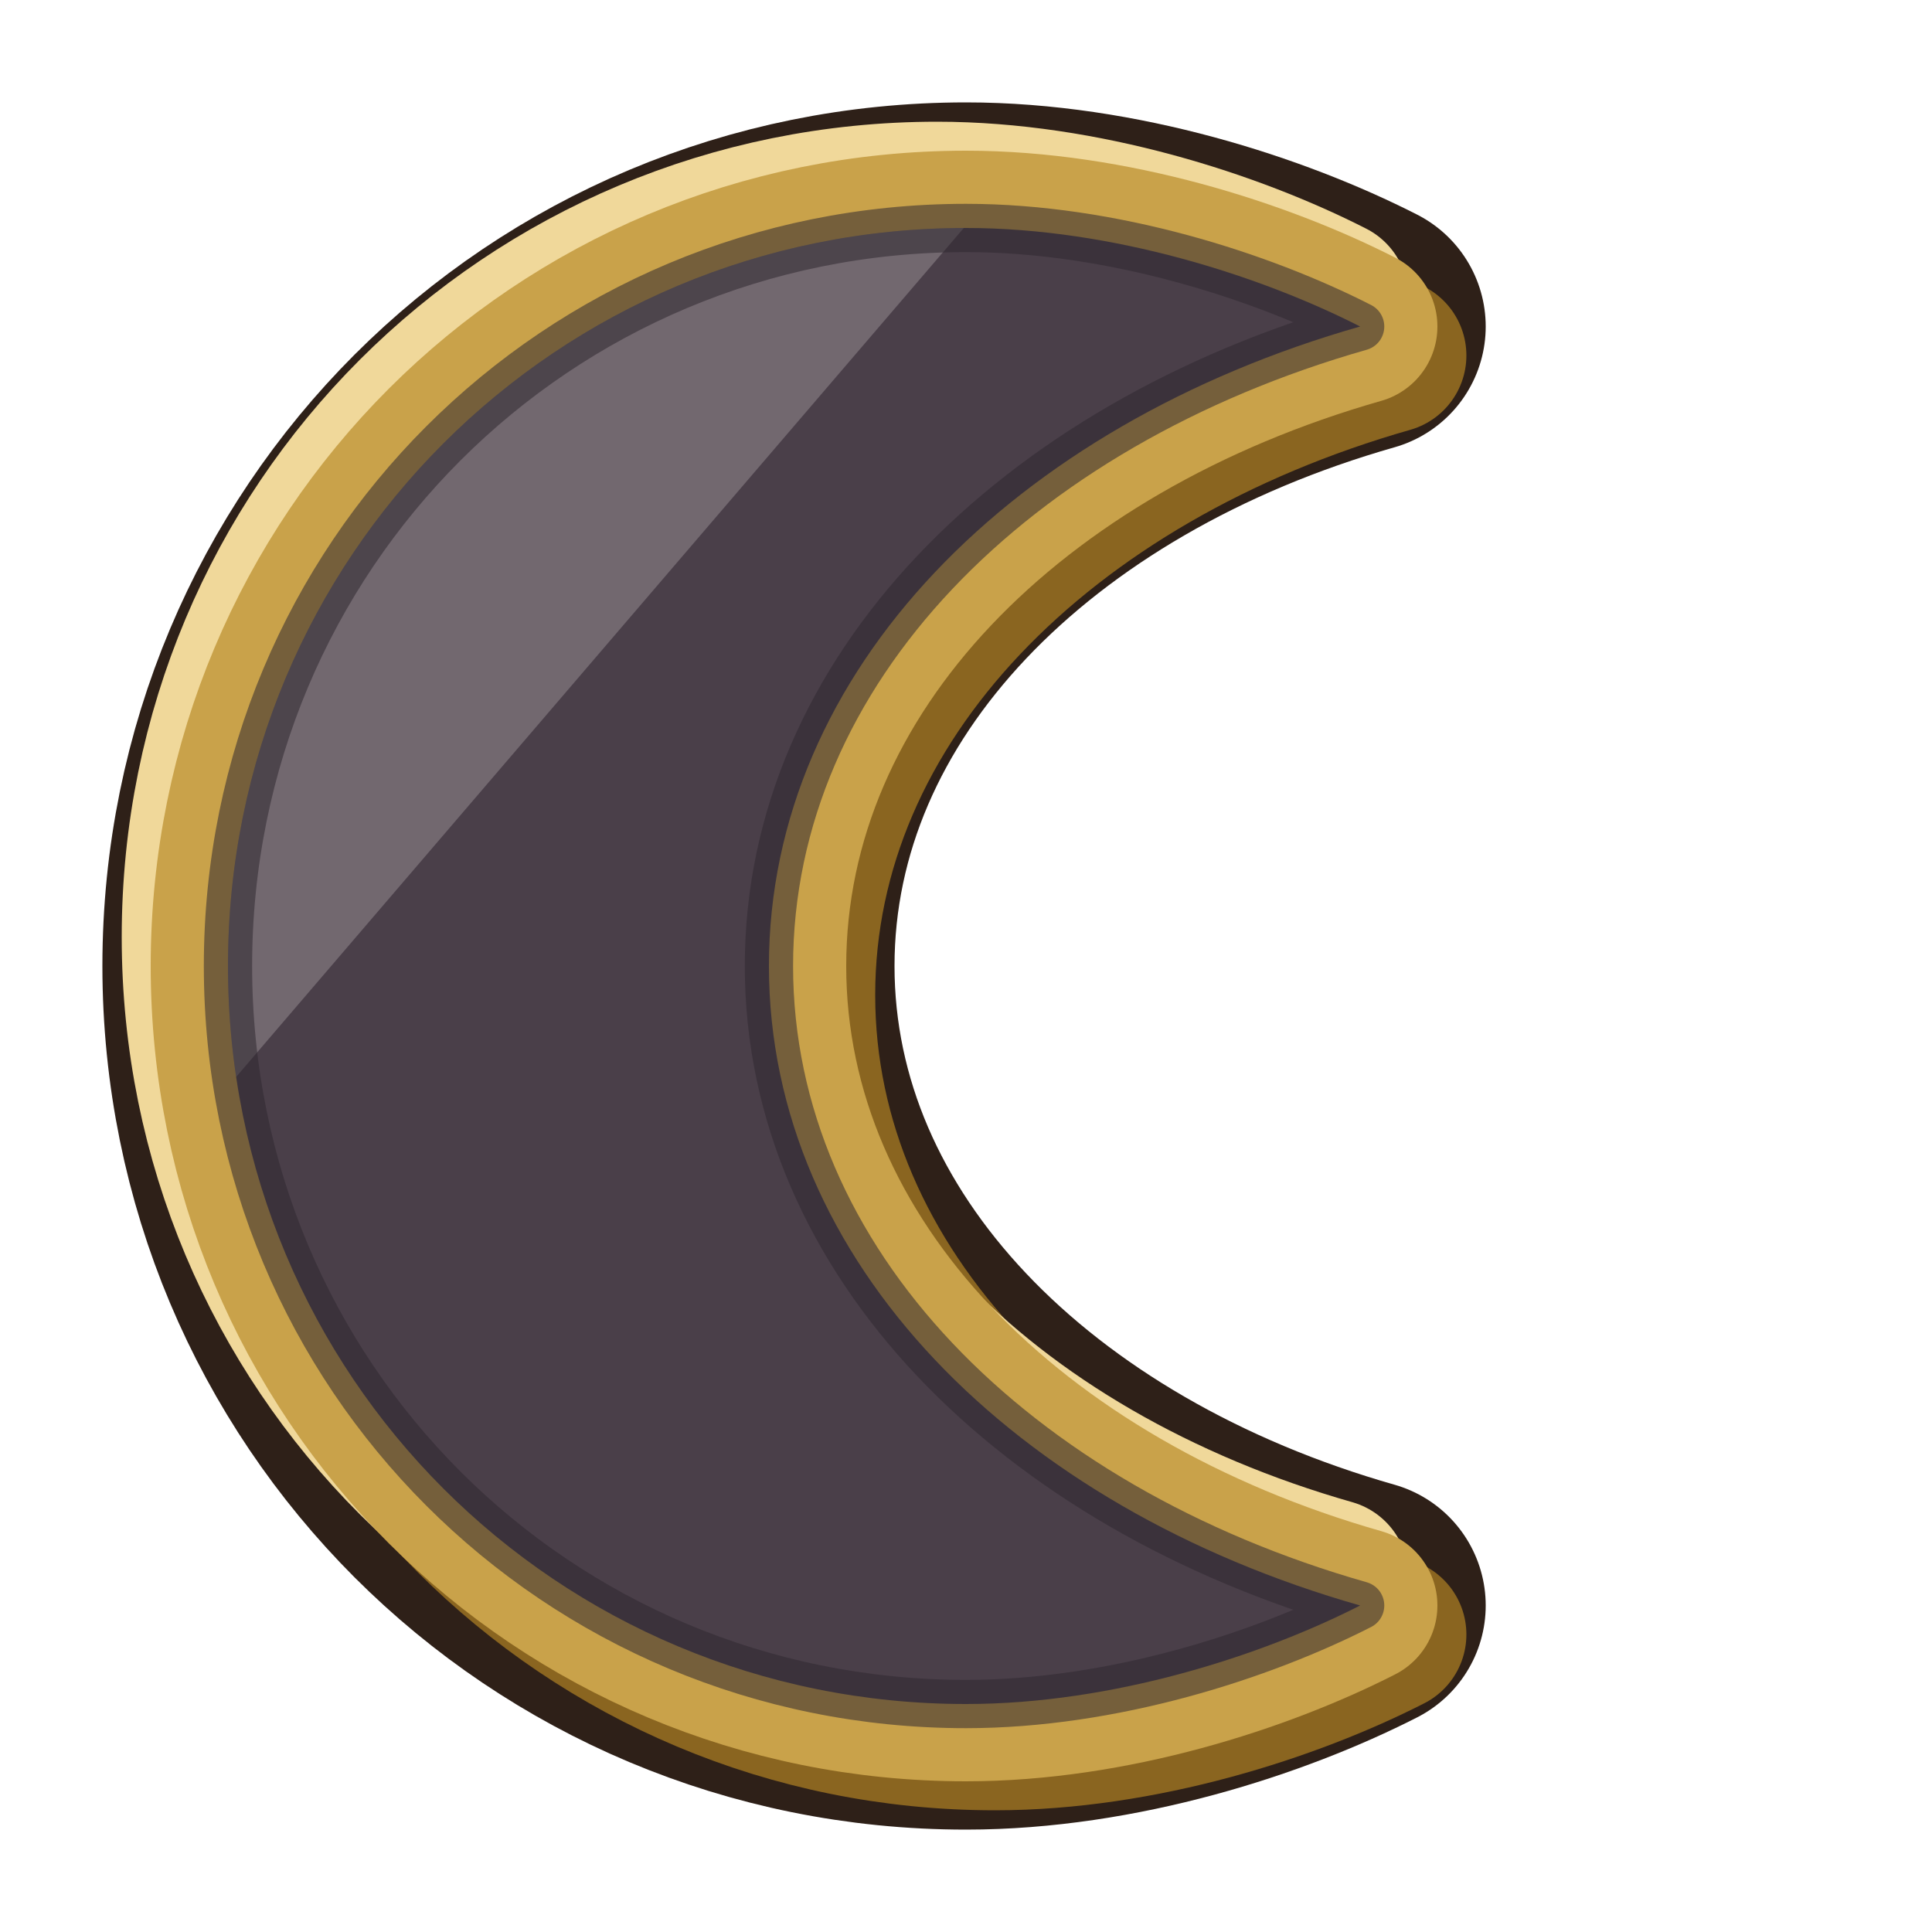
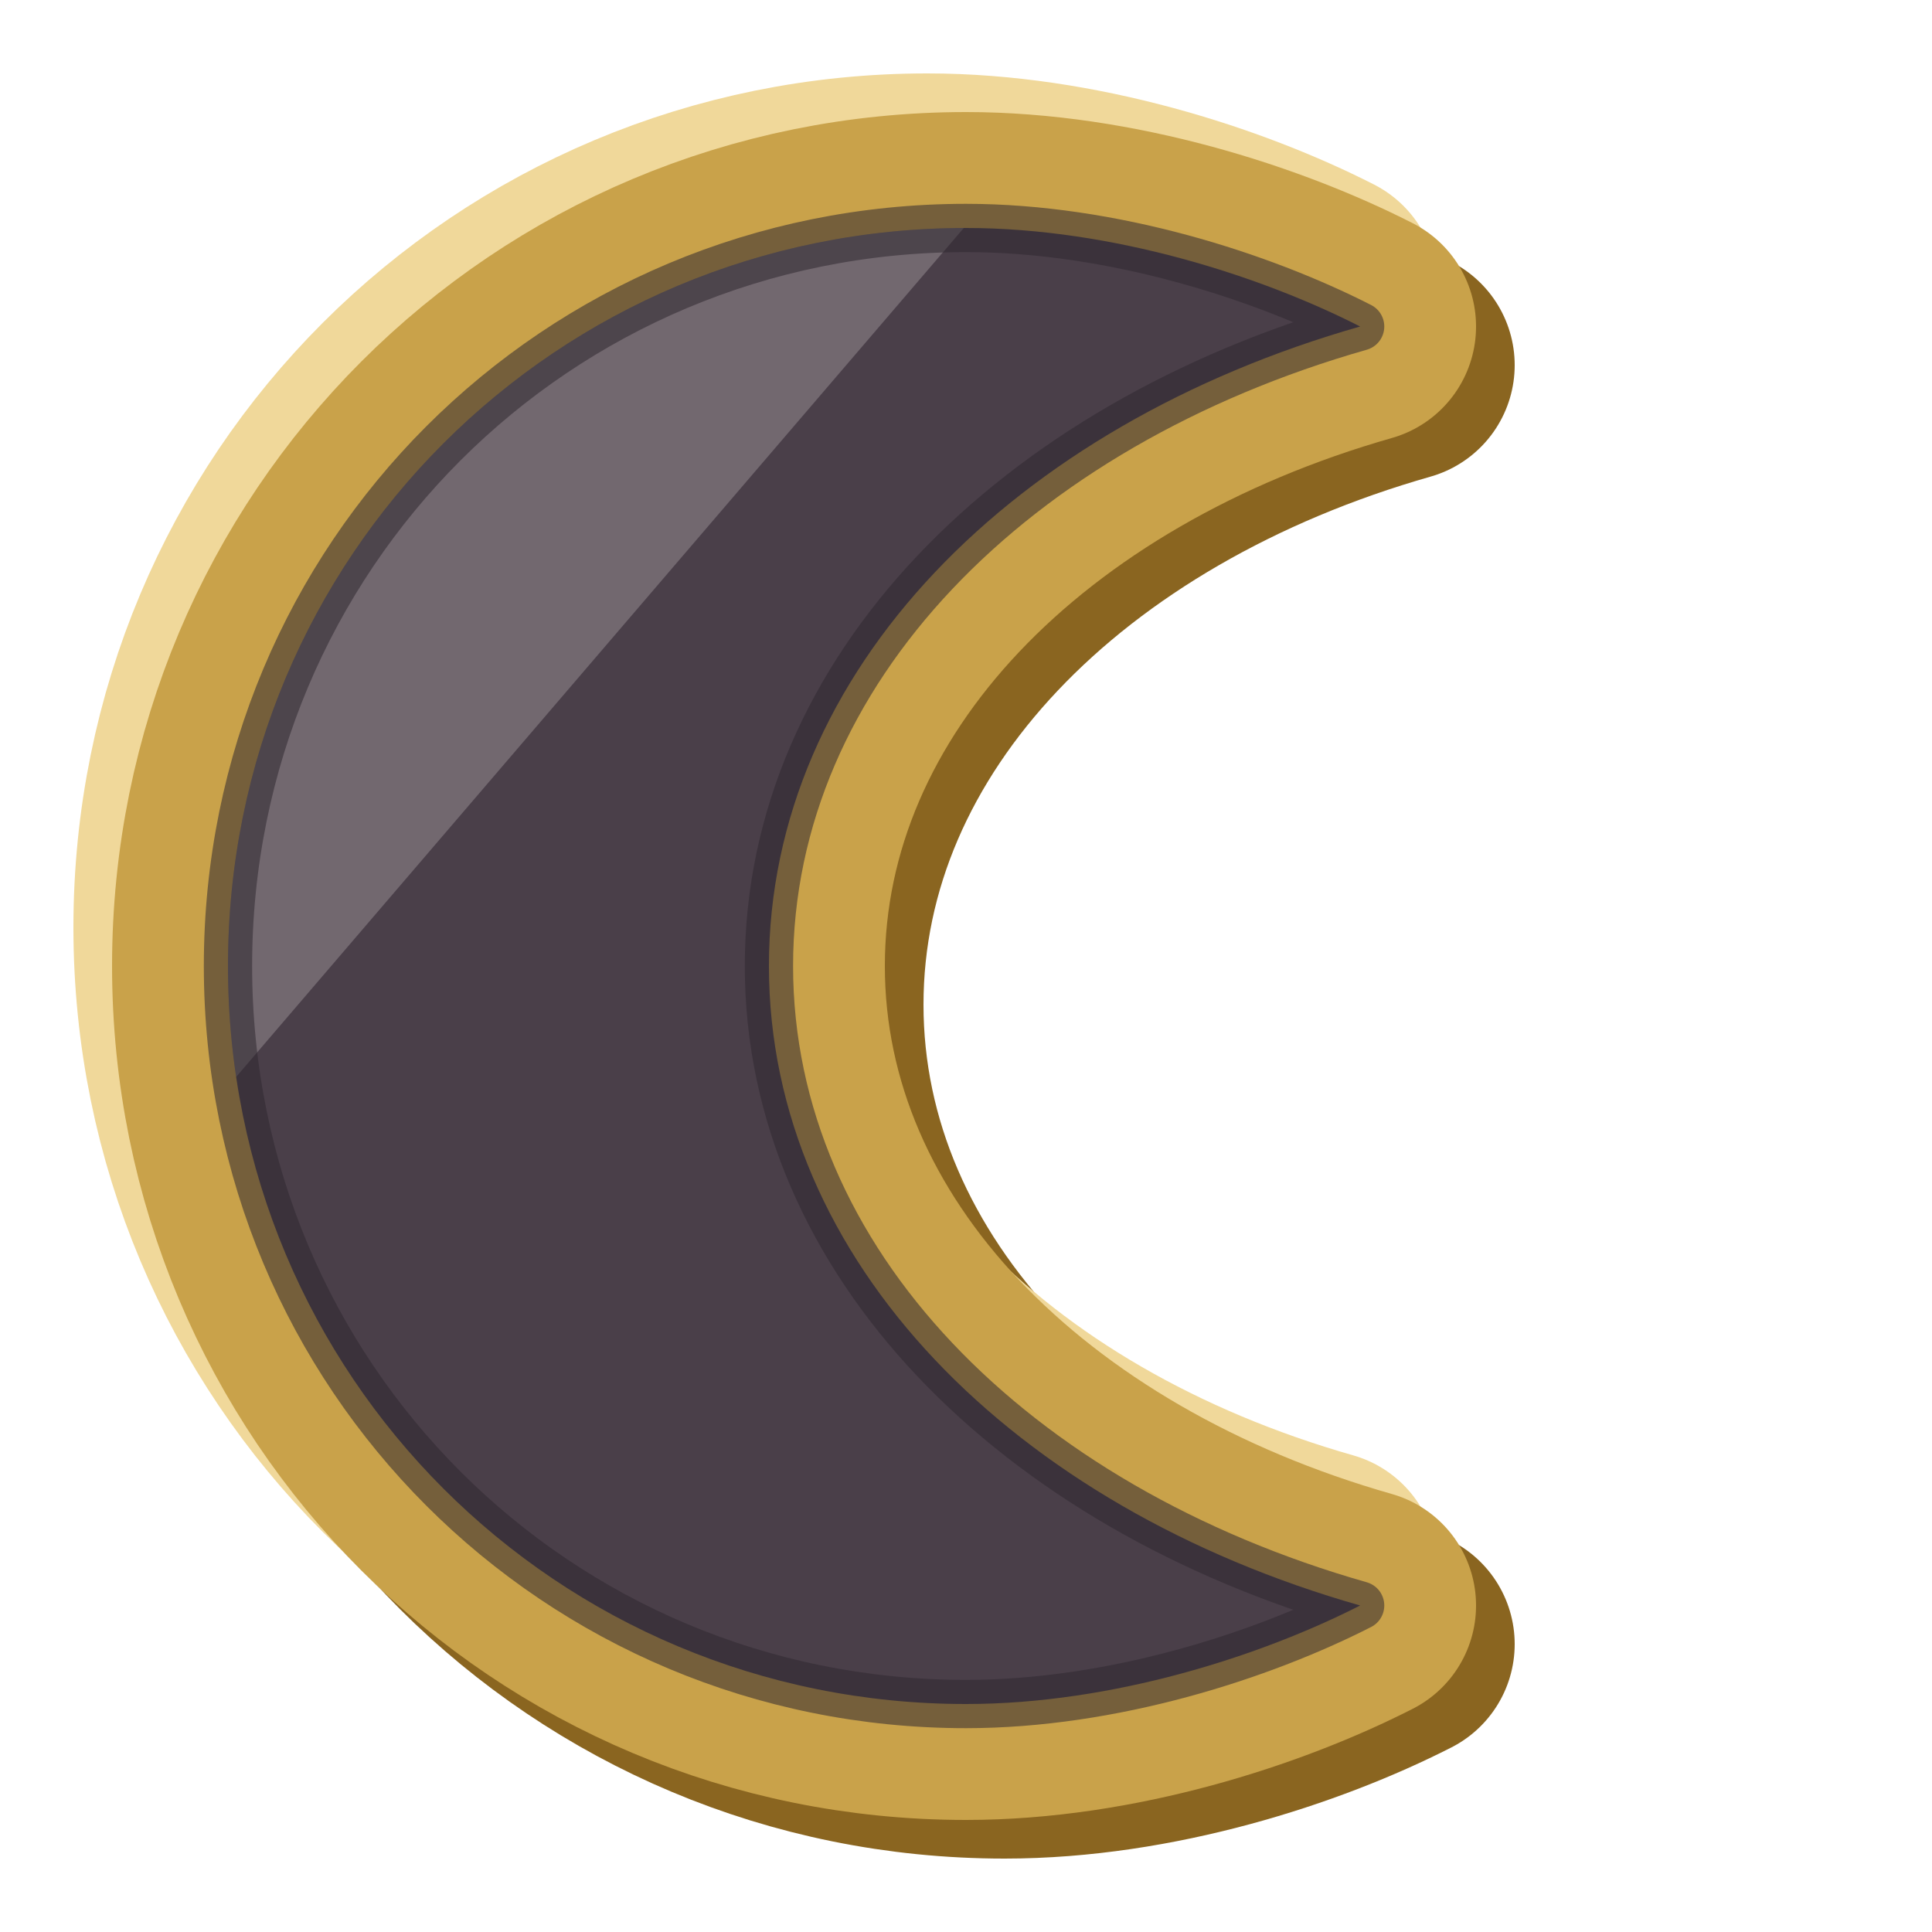
<svg xmlns="http://www.w3.org/2000/svg" viewBox="-50 -50 100 100" width="96" height="96" role="img" aria-label="Champion de l'Île Ténèbra">
-   <path d="M0.0-38.2C-21.2-38.2-38.2-21.2-38.2 0.0-38.2 21.2-21.2 38.2 0.0 38.2 7.6 38.2 15.3 35.7 20.4 33.1 2.5 28.0-10.2 15.3-10.2 0.0-10.2-15.3 2.5-28.0 20.4-33.1 15.3-35.7 7.6-38.2 0.0-38.2Z" fill="none" stroke="#2e2018" stroke-width="13" stroke-linejoin="round" />
-   <g stroke-width="8" stroke-linejoin="round" fill="none">
-     <path d="M0.0-38.2C-21.2-38.2-38.2-21.2-38.2 0.0-38.2 21.2-21.2 38.2 0.0 38.2 7.6 38.2 15.3 35.7 20.4 33.1 2.5 28.0-10.2 15.3-10.2 0.0-10.2-15.3 2.5-28.0 20.4-33.1 15.3-35.7 7.6-38.2 0.0-38.2Z" stroke="#8a6520" transform="translate(1.5 1.5)" />
-     <path d="M0.0-38.2C-21.2-38.2-38.2-21.2-38.2 0.0-38.2 21.2-21.2 38.2 0.0 38.2 7.6 38.2 15.3 35.7 20.4 33.1 2.5 28.0-10.2 15.3-10.2 0.0-10.2-15.3 2.5-28.0 20.4-33.1 15.3-35.7 7.6-38.2 0.0-38.2Z" stroke="#f0d89a" transform="translate(-1.5 -1.5)" />
+   <g stroke-width="12" stroke-linejoin="round" fill="none">
+     <path d="M0.0-38.2C-21.2-38.2-38.2-21.2-38.2 0.0-38.2 21.2-21.2 38.2 0.0 38.2 7.6 38.2 15.3 35.7 20.4 33.1 2.5 28.0-10.2 15.3-10.2 0.0-10.2-15.3 2.5-28.0 20.4-33.1 15.3-35.7 7.6-38.2 0.0-38.2Z" stroke="#8a6520" transform="translate(2 2)" />
+     <path d="M0.0-38.2C-21.2-38.2-38.2-21.2-38.2 0.0-38.2 21.2-21.2 38.2 0.0 38.2 7.6 38.2 15.3 35.7 20.4 33.1 2.5 28.0-10.2 15.3-10.2 0.0-10.2-15.3 2.5-28.0 20.4-33.1 15.3-35.7 7.6-38.2 0.0-38.2Z" stroke="#f0d89a" transform="translate(-2 -2)" />
    <path d="M0.0-38.2C-21.2-38.2-38.2-21.2-38.2 0.0-38.2 21.2-21.2 38.2 0.0 38.2 7.6 38.2 15.3 35.7 20.4 33.1 2.5 28.0-10.2 15.3-10.2 0.0-10.2-15.3 2.5-28.0 20.4-33.1 15.3-35.7 7.6-38.2 0.0-38.2Z" stroke="#c9a24a" />
  </g>
  <path d="M0.0-38.2C-21.2-38.2-38.2-21.2-38.2 0.0-38.2 21.2-21.2 38.2 0.0 38.2 7.6 38.2 15.3 35.7 20.4 33.1 2.5 28.0-10.2 15.3-10.2 0.0-10.2-15.3 2.5-28.0 20.4-33.1 15.3-35.7 7.6-38.2 0.0-38.2Z" fill="#4a3f49" fill-rule="evenodd" />
  <clipPath id="r-arene-ile-tenebra">
    <path d="M0.0-38.2C-21.2-38.2-38.2-21.2-38.2 0.0-38.2 21.2-21.2 38.2 0.0 38.2 7.6 38.2 15.3 35.7 20.4 33.1 2.5 28.0-10.2 15.3-10.2 0.0-10.2-15.3 2.5-28.0 20.4-33.1 15.3-35.7 7.6-38.2 0.0-38.2Z" />
  </clipPath>
  <path d="M-50-50H10L-50 20Z" fill="#fffbf7" opacity=".22" clip-path="url(#r-arene-ile-tenebra)" />
  <path d="M0.0-38.2C-21.2-38.2-38.2-21.2-38.2 0.0-38.2 21.2-21.2 38.2 0.0 38.2 7.6 38.2 15.3 35.7 20.4 33.1 2.5 28.0-10.2 15.3-10.2 0.0-10.2-15.3 2.5-28.0 20.4-33.1 15.3-35.7 7.6-38.2 0.0-38.2Z" fill="none" stroke="#2f2830" stroke-width="2.5" stroke-linejoin="round" fill-rule="evenodd" opacity=".55" />
</svg>
